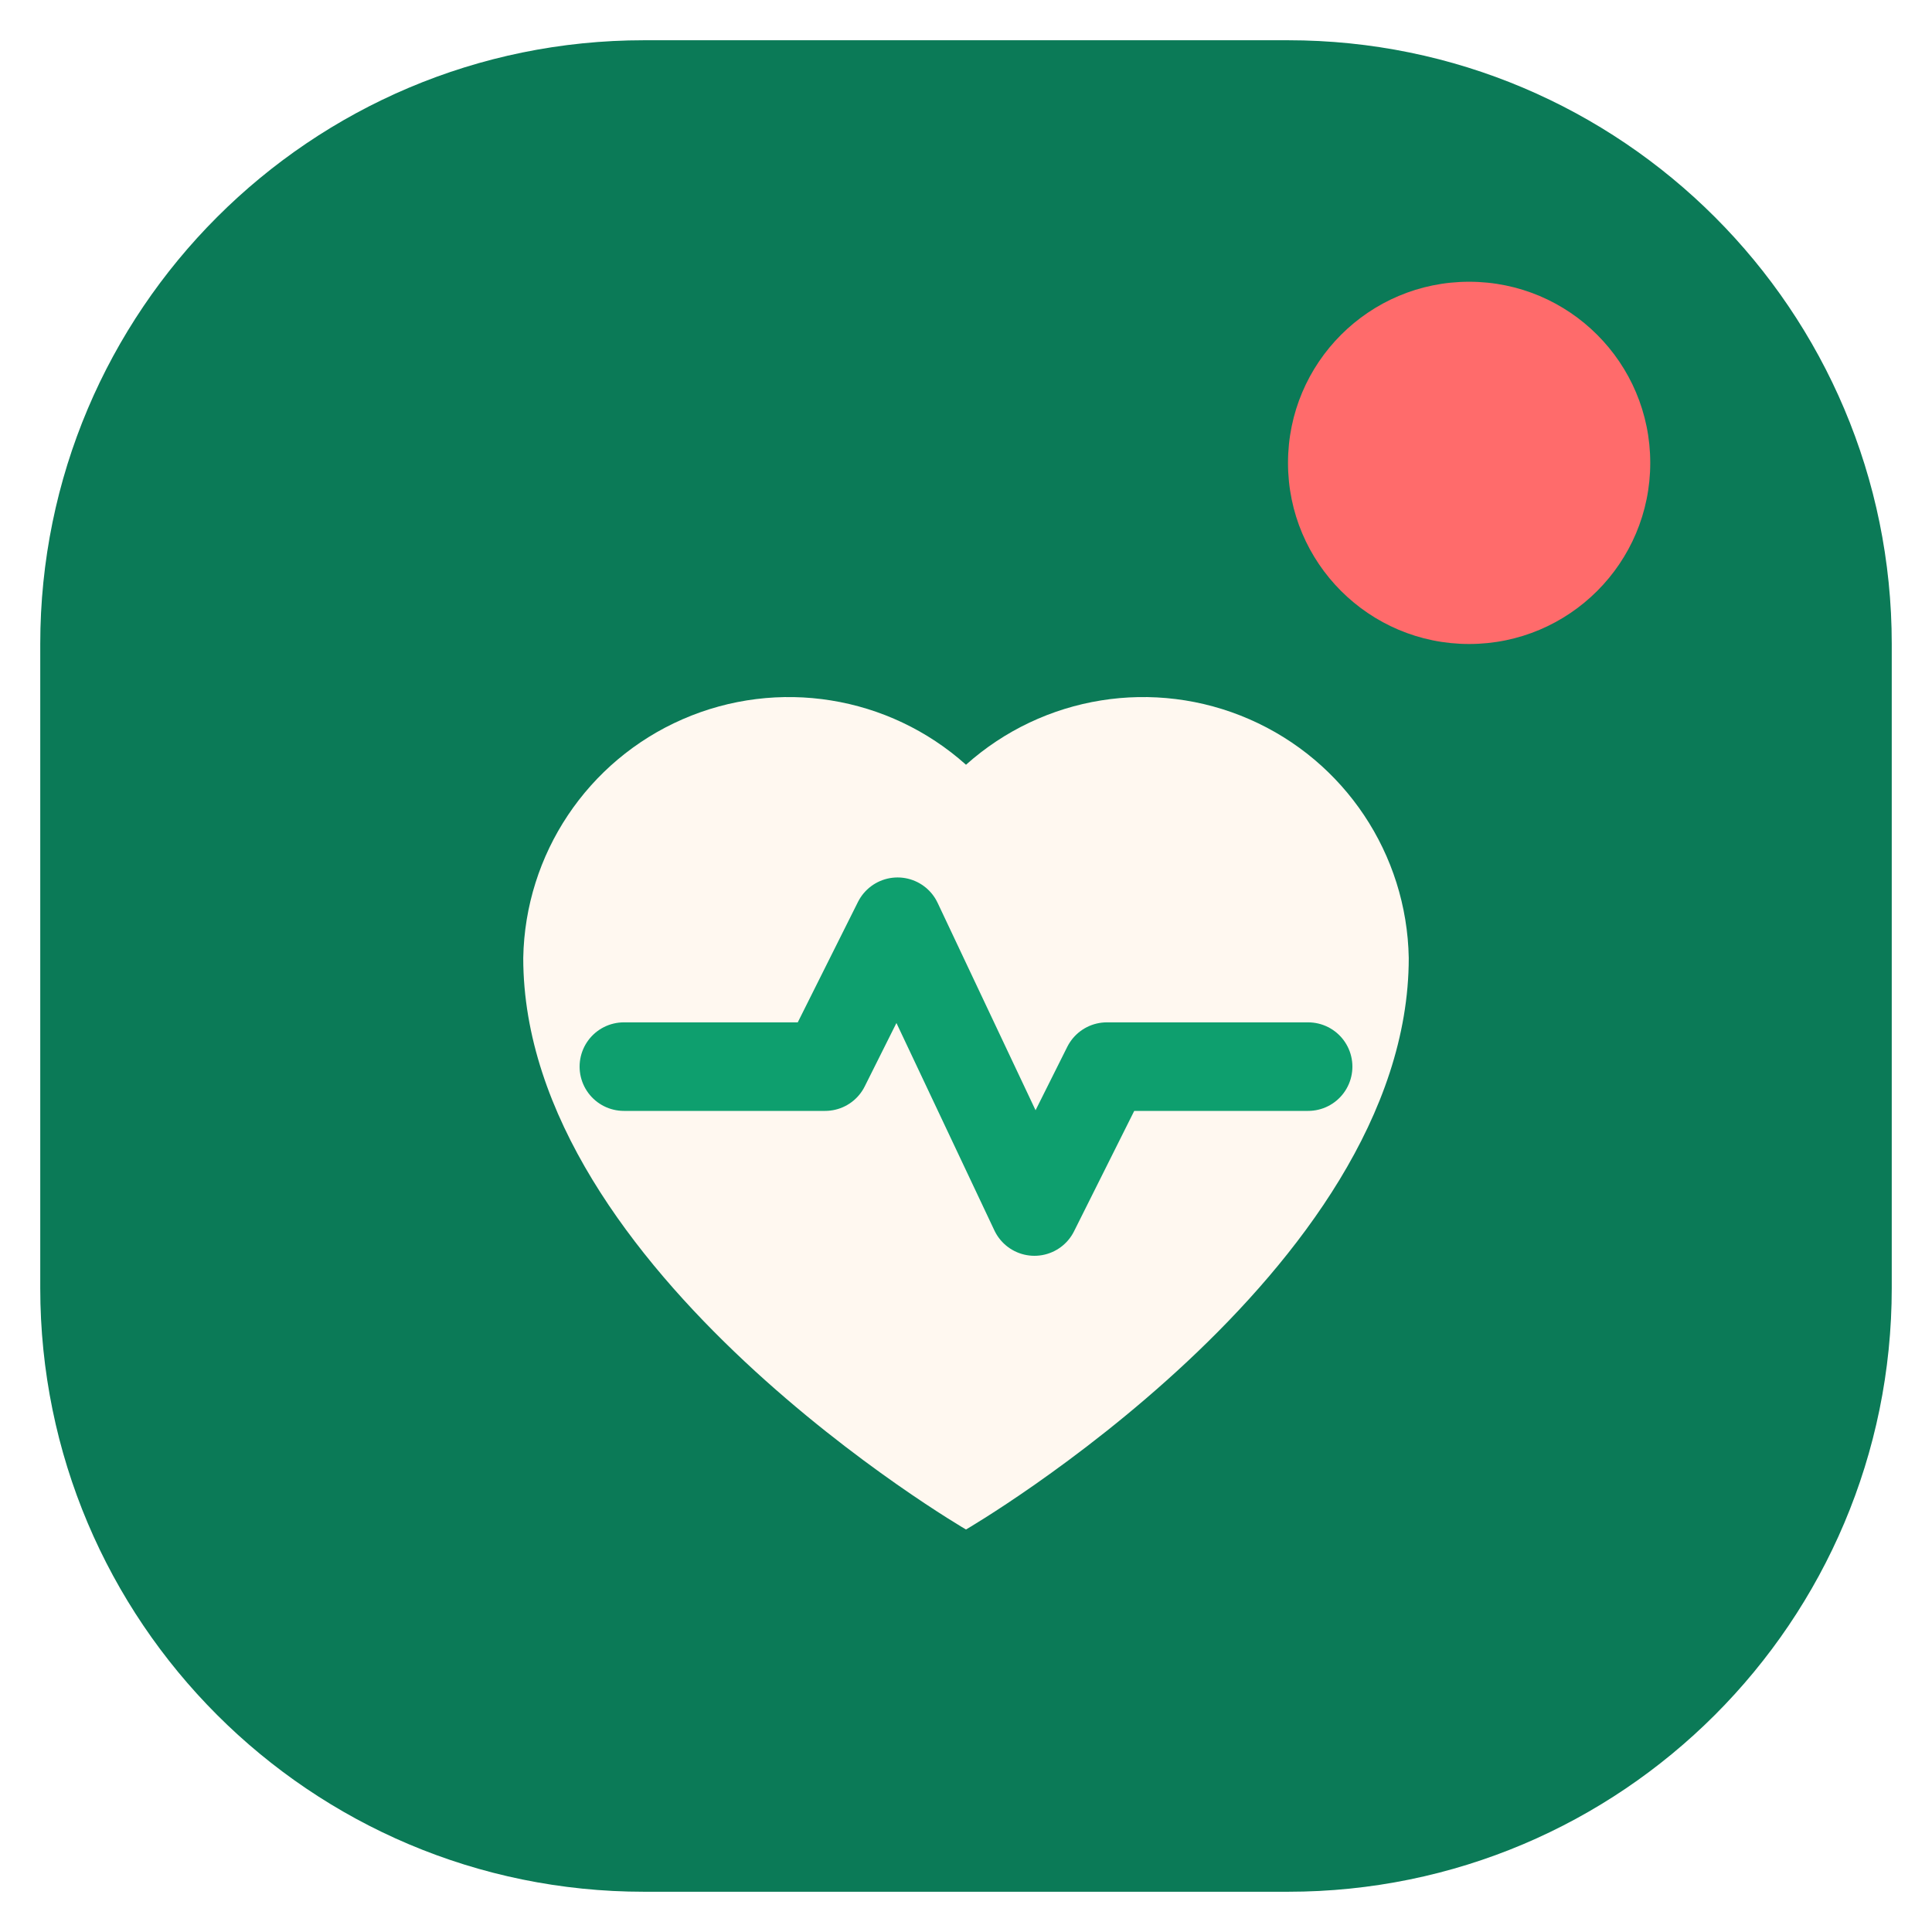
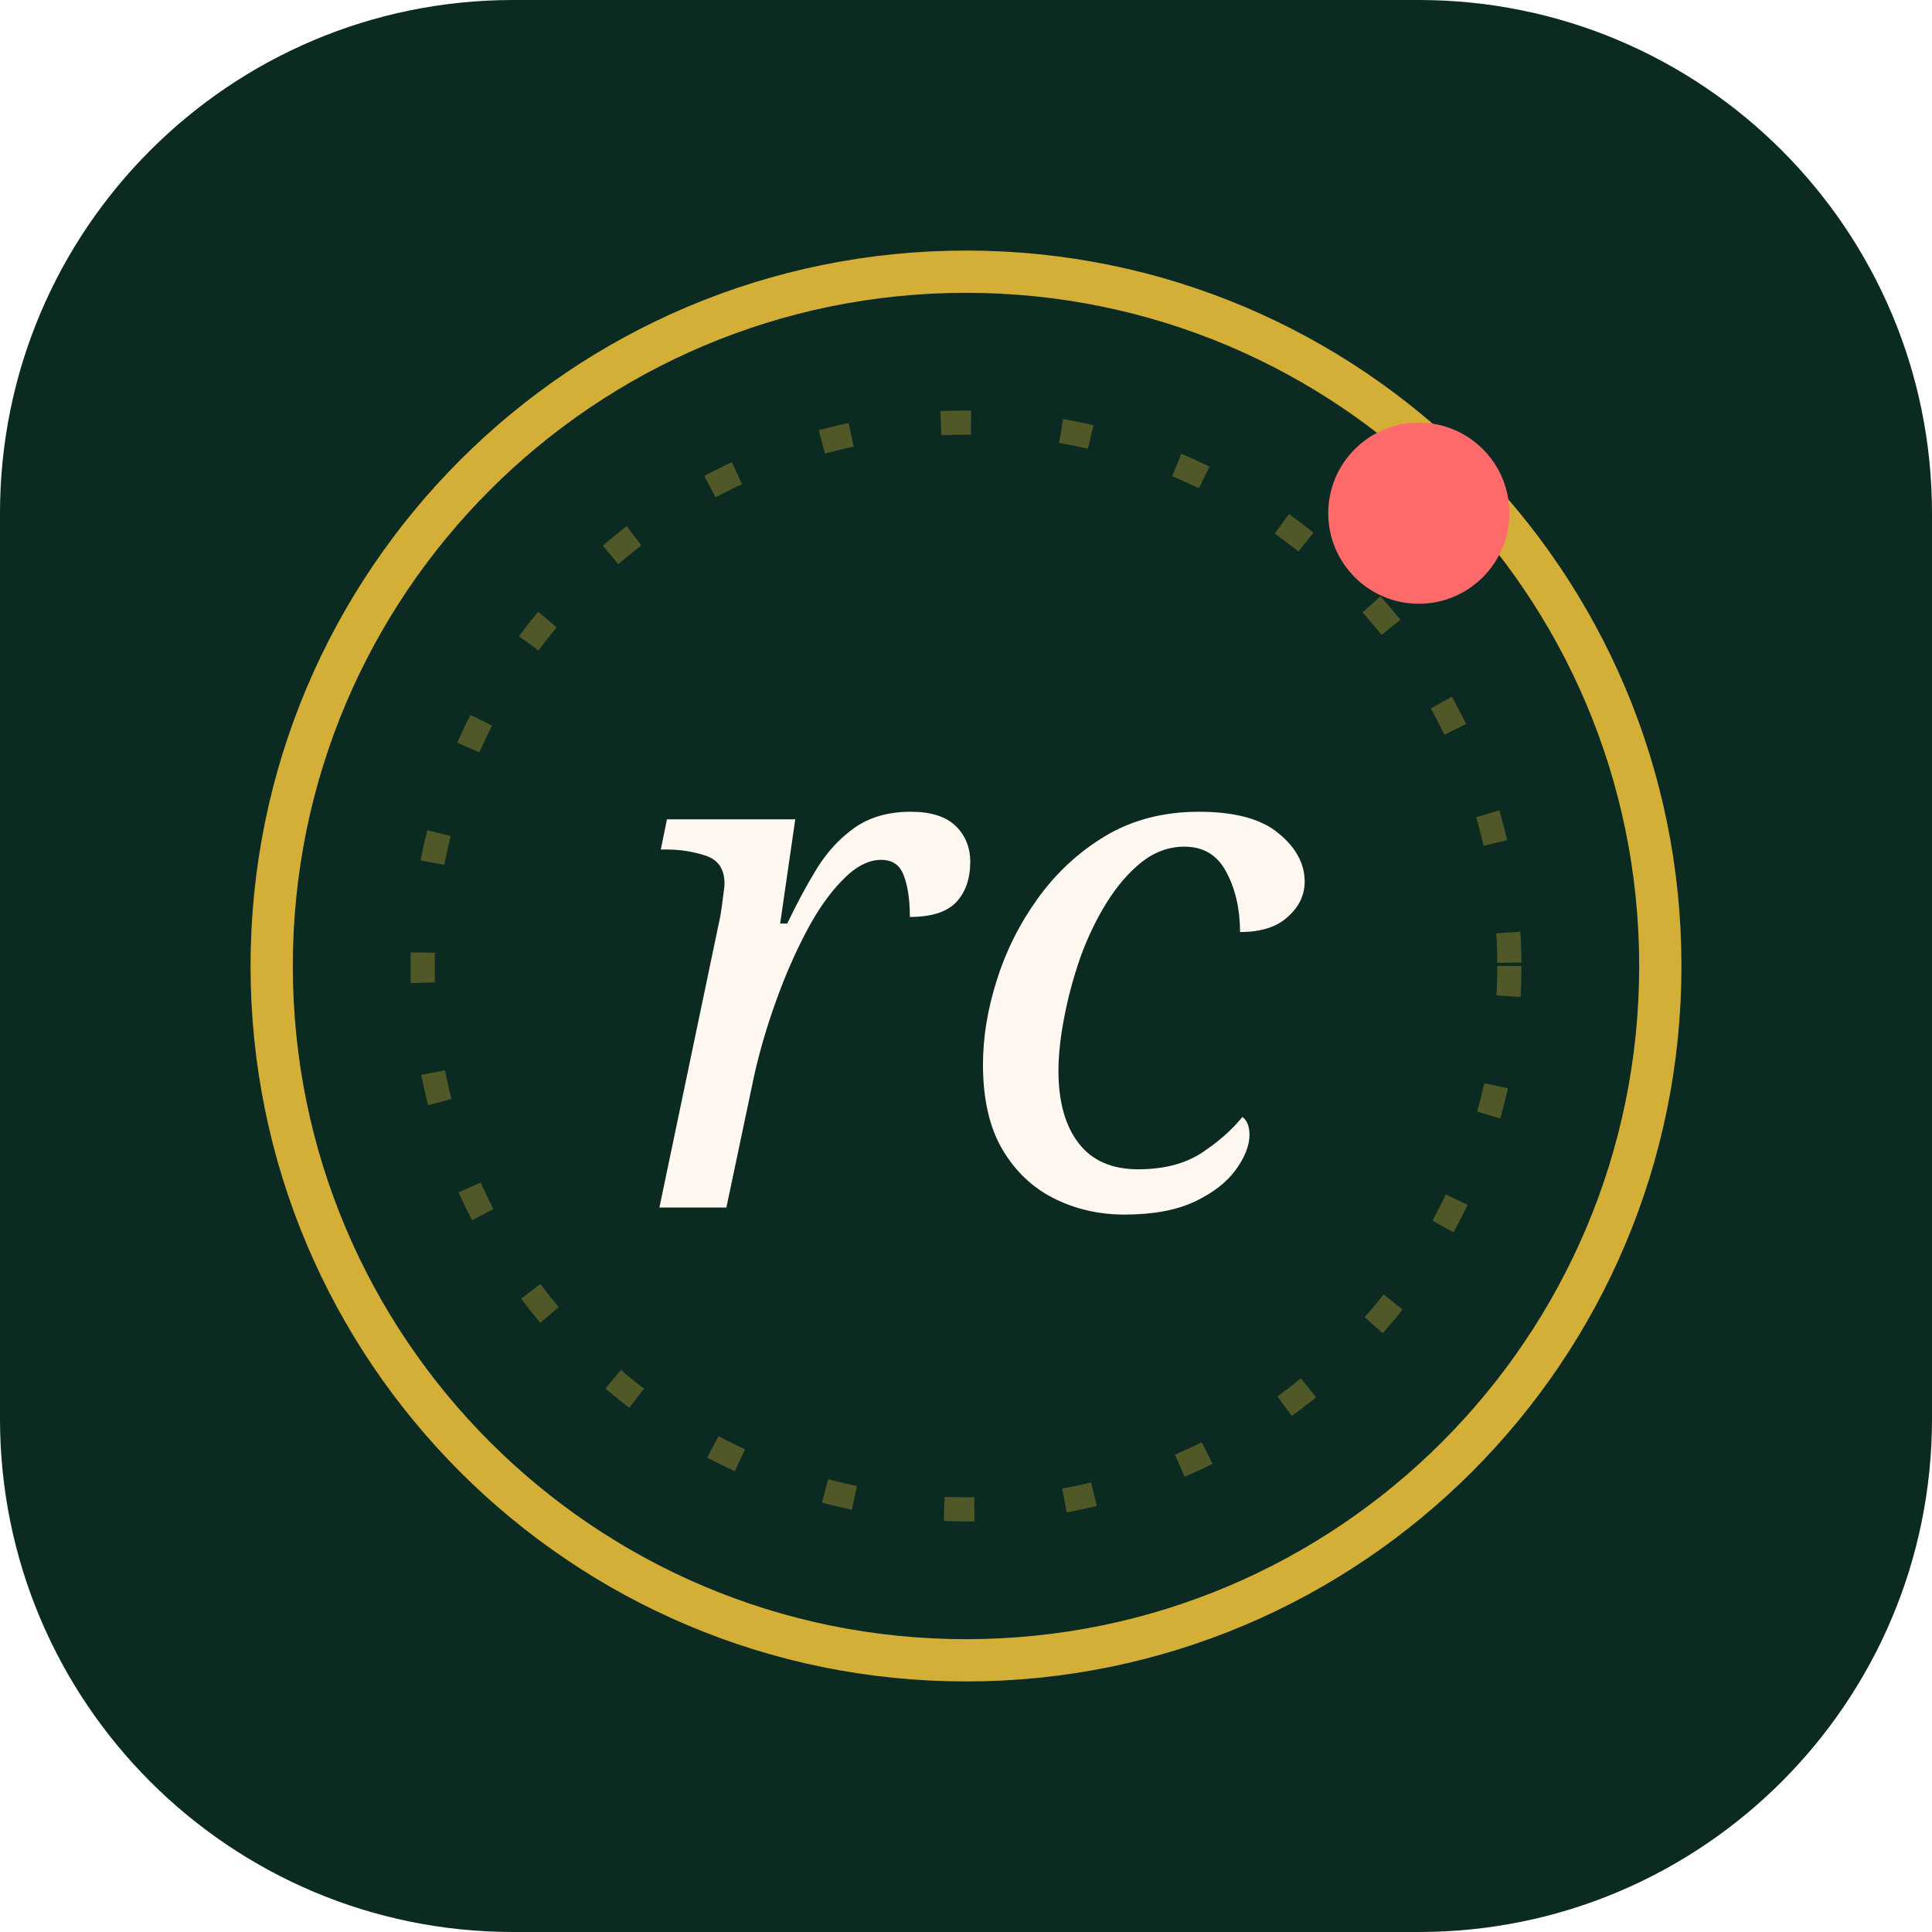
- <svg xmlns="http://www.w3.org/2000/svg" width="64" height="64" viewBox="0 0 48 48" role="img" aria-label="saludrcartes">
-   <rect x="1" y="1" width="46" height="46" rx="15" fill="#0B7A57" />
-   <path d="M24 38s-11-6.4-11-14.2A6.6 6.6 0 0 1 24 19a6.6 6.6 0 0 1 11 4.8C35 31.6 24 38 24 38z" fill="#FFF8F0" />
-   <path d="M15.5 26.5h5l1.8-3.6 3.4 7.2 1.8-3.6h5" stroke="#0E9F6E" stroke-width="2.2" stroke-linecap="round" stroke-linejoin="round" fill="none" />
-   <circle cx="36.5" cy="11.5" r="4.5" fill="#FF6B6B" />
+ <svg xmlns="http://www.w3.org/2000/svg" viewBox="0 0 64 64">
+   <rect width="64" height="64" rx="17" fill="#0B2A21" />
+   <circle cx="32" cy="32" r="23" fill="none" stroke="#D4AF37" stroke-width="1.4" />
+   <circle cx="32" cy="32" r="18" fill="none" stroke="#D4AF37" stroke-opacity=".35" stroke-width=".8" stroke-dasharray="1 3" />
+   <text x="32" y="40" text-anchor="middle" fill="#FFF8F0" font-family="Fraunces, Georgia, serif" font-style="italic" font-size="24">rc</text>
+   <circle cx="47" cy="17" r="3" fill="#FF6B6B" />
</svg>
